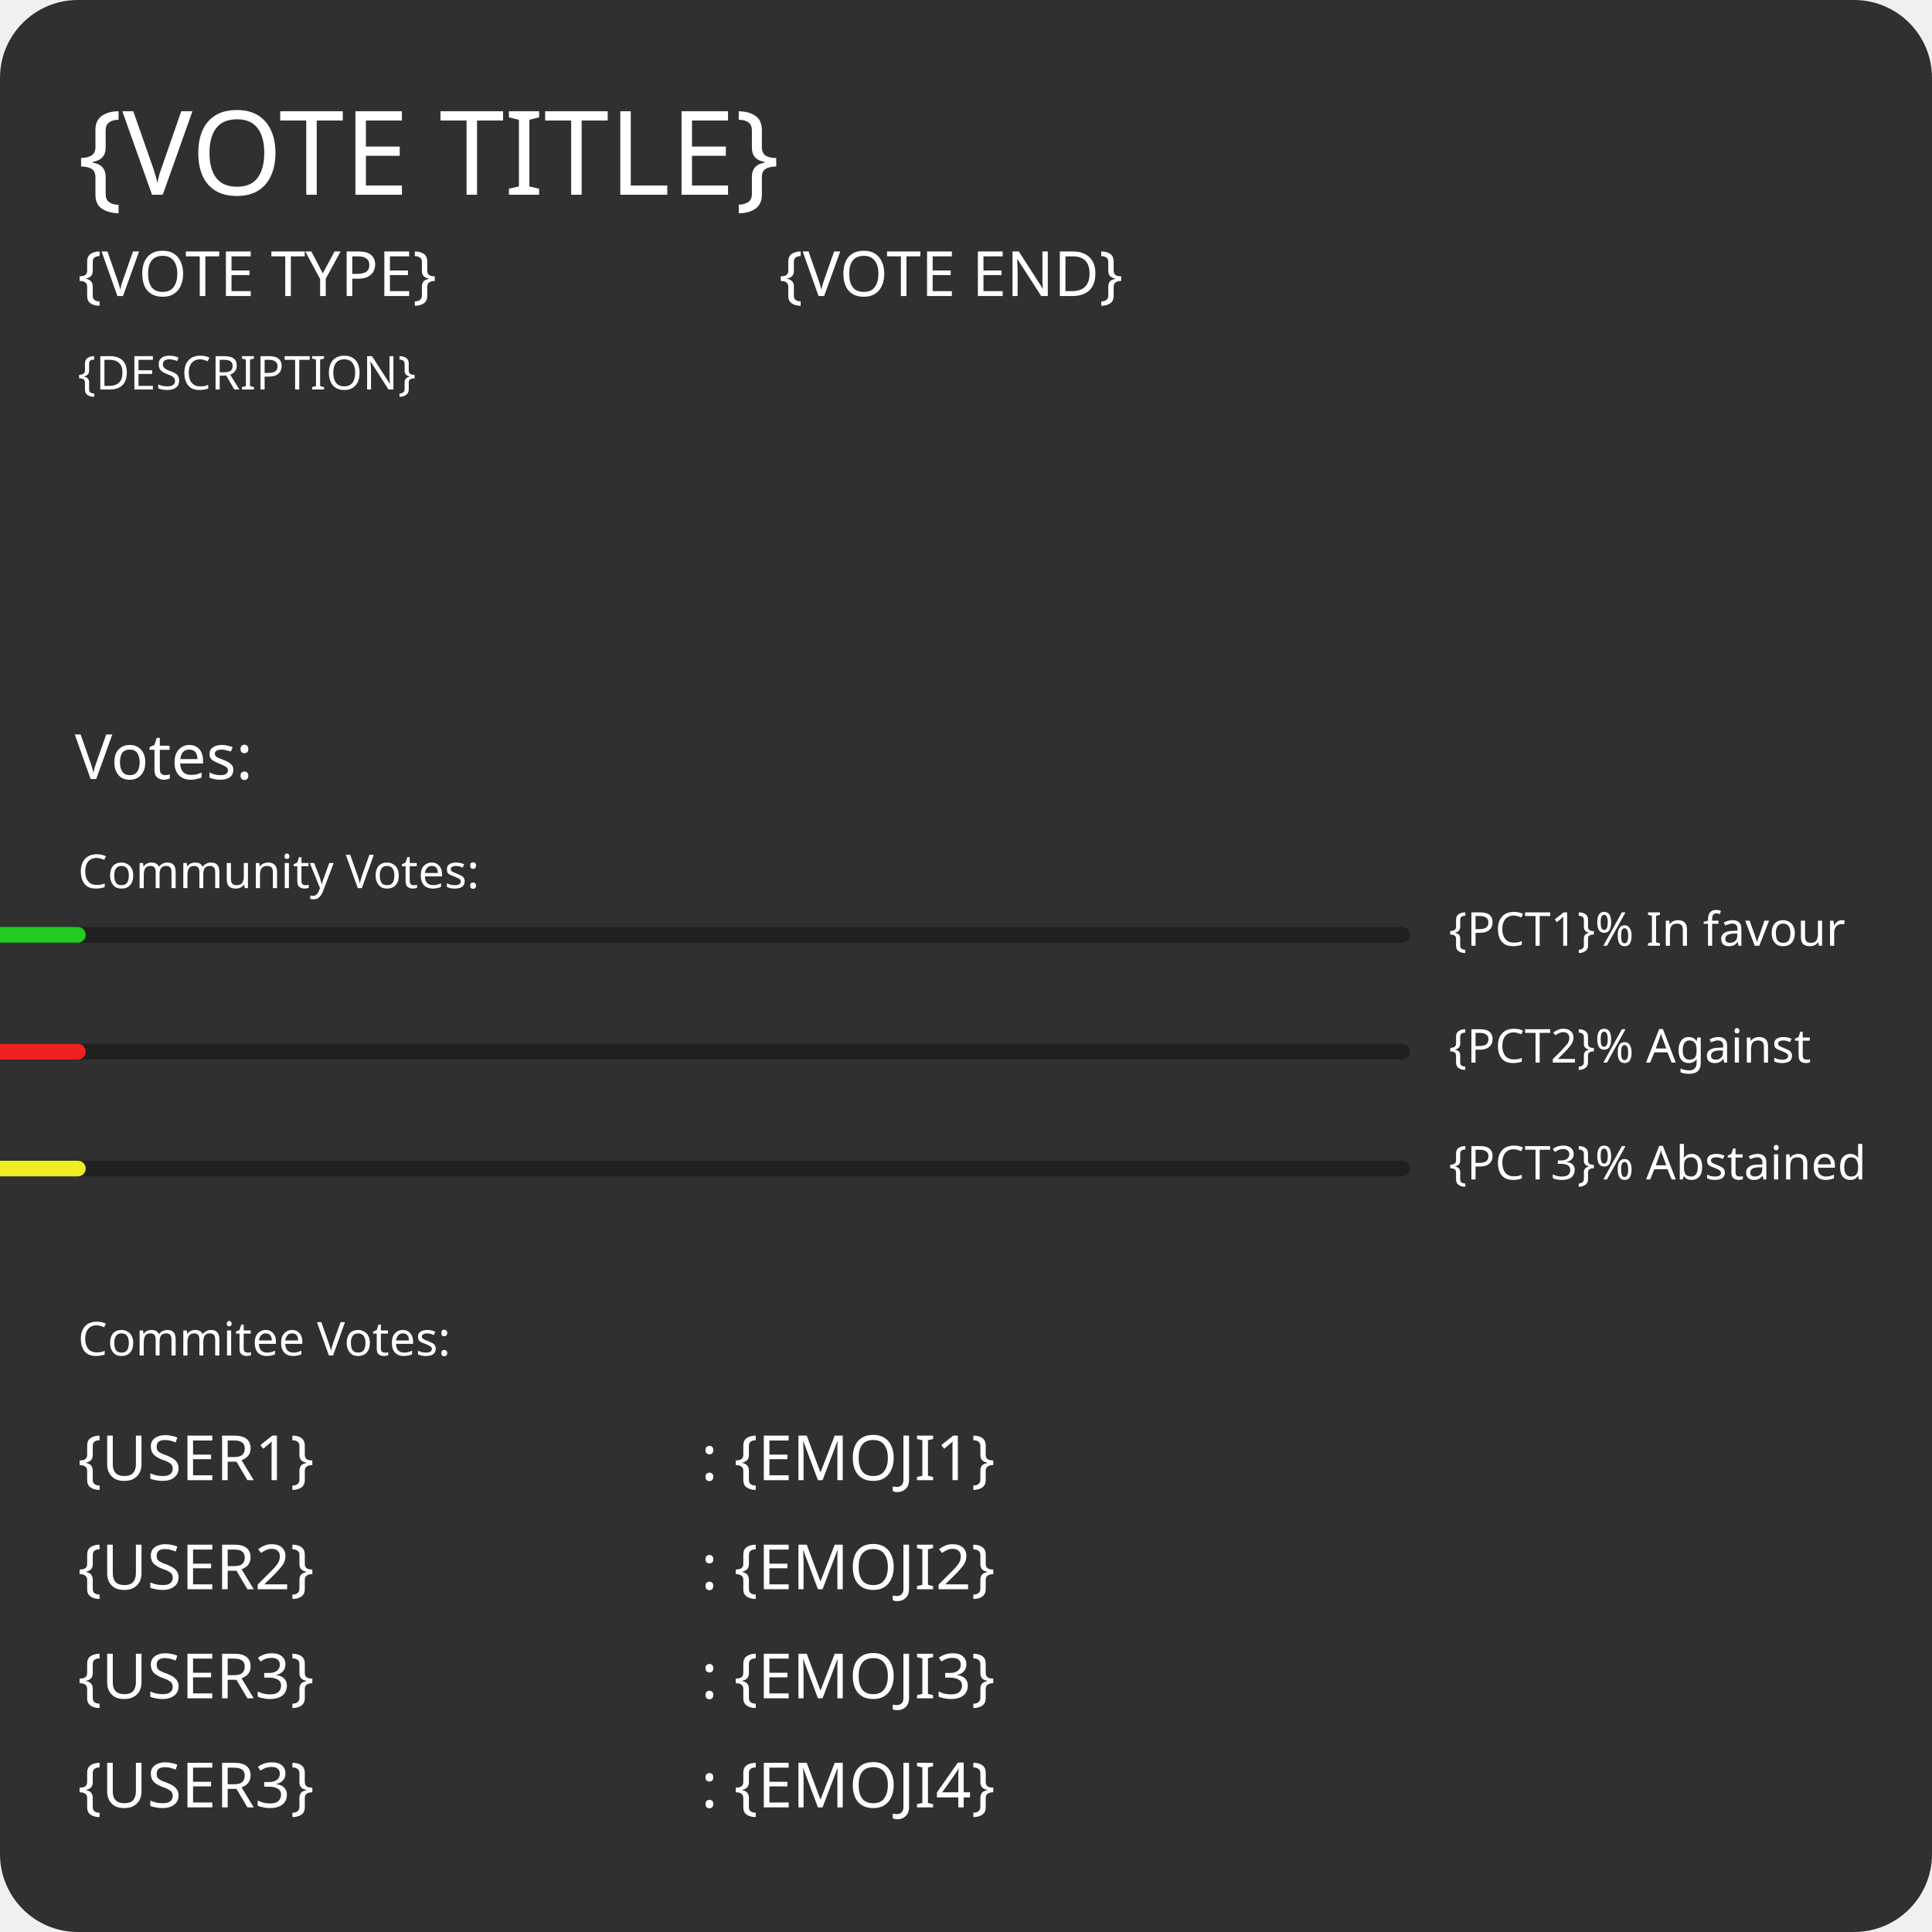
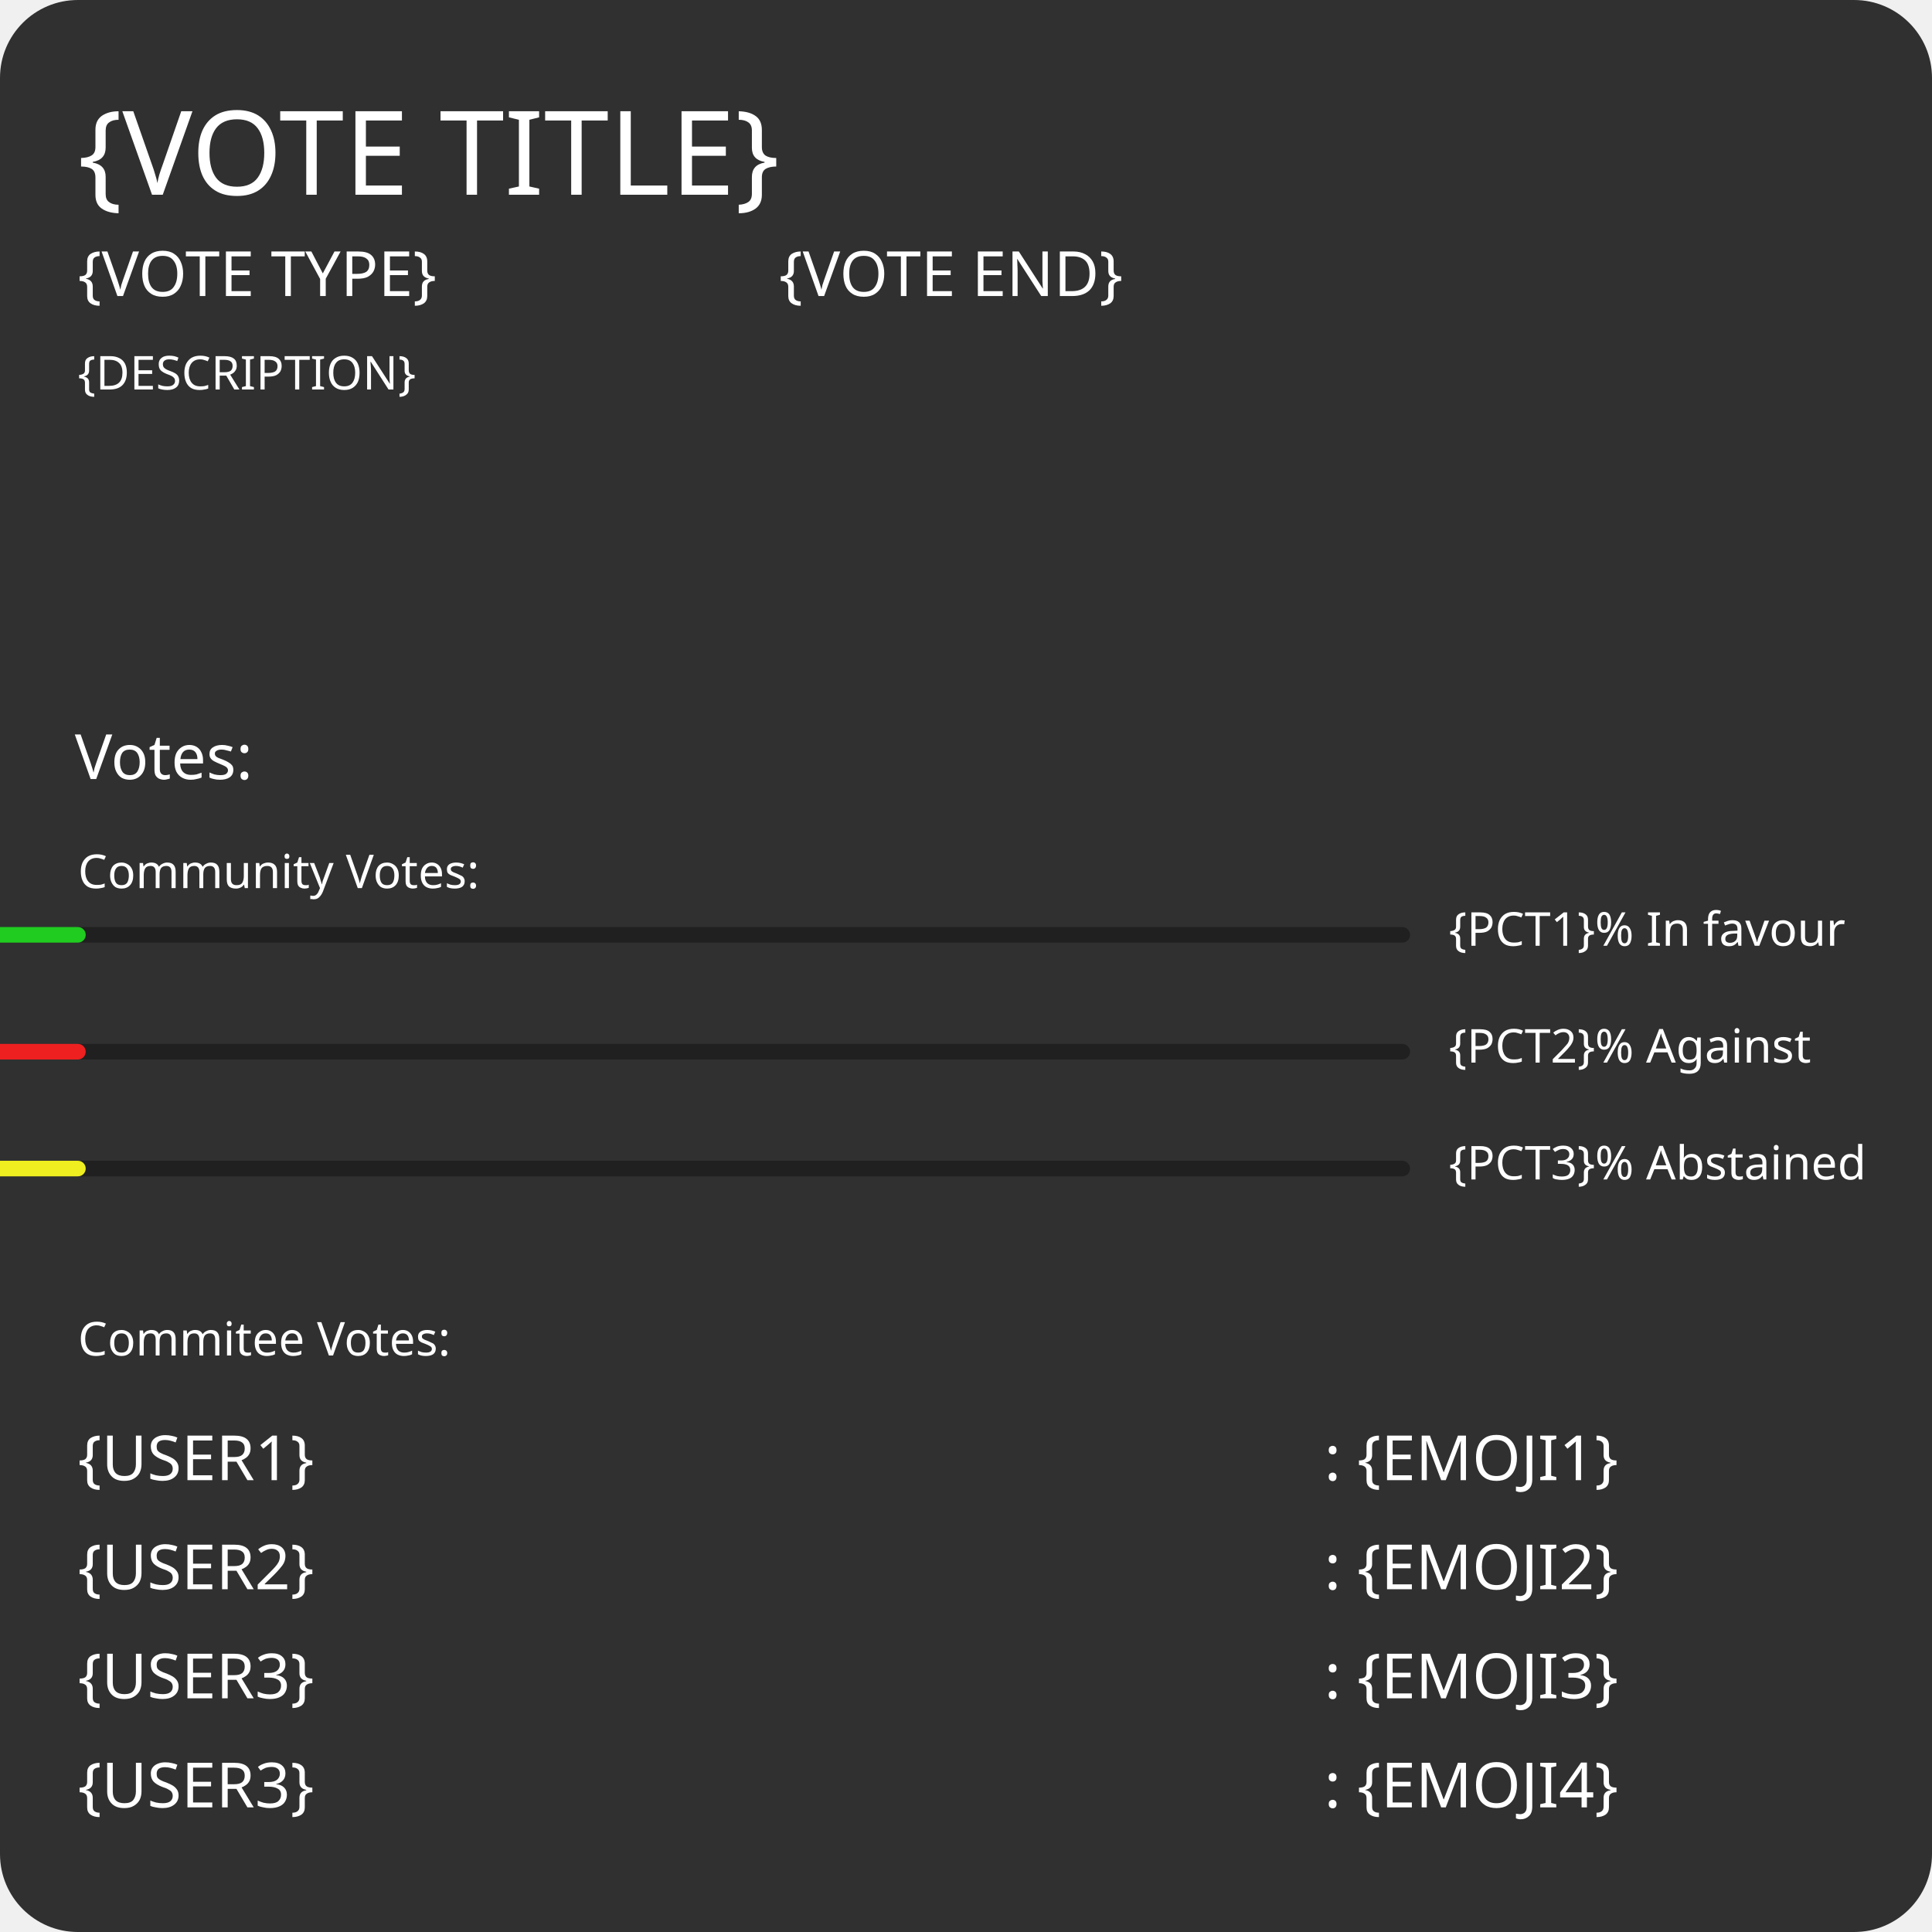
<svg xmlns="http://www.w3.org/2000/svg" width="500" height="500" viewBox="0 0 124 124" fill="none">
  <rect width="124" height="124" rx="5" fill="#303030" />
  
  // Structure and metadata
  <text x="5" y="12.5" style="font: 7.5px sans-serif; fill: white;">{VOTE TITLE}</text>
  <text x="50" y="19" style="font: 4px sans-serif; fill: white;">{VOTE END}</text>
  <text x="5" y="19" style="font: 4px sans-serif; fill: white;">{VOTE TYPE}</text>
  <text x="5" y="25" style="font: 3px sans-serif; fill: white;">{DESCRIPTION}</text>
  
  // Votes
  <text x="4.8" y="50" style="font: 4px sans-serif; fill: white;">Votes: </text>
  <text x="5" y="57" style="font: 3px sans-serif; fill: white;">Community Votes: </text>
  <text x="5" y="87" style="font: 3px sans-serif; fill: white;">Commitee Votes: </text>
  

  // Community vote 5-90
  <line x1="5" y1="60" x2="90" y2="60" stroke-linecap="round" stroke="#202020" />
  <line x1="5" y1="67.5" x2="90" y2="67.5" stroke-linecap="round" stroke="#202020" />
  <line x1="5" y1="75" x2="90" y2="75" stroke-linecap="round" stroke="#202020" />
  <text x="93" y="60.7" style="font: 3px sans-serif; fill: white;">{PCT1}% In favour</text>
  <text x="93" y="68.2" style="font: 3px sans-serif; fill: white;">{PCT2}% Against</text>
  <text x="93" y="75.7" style="font: 3px sans-serif; fill: white;">{PCT3}% Abstained</text>
  <line x1="5" y1="60" x2="{VOTE_PCT_1}" y2="60" stroke-linecap="round" stroke="#20cc20" />
  <line x1="5" y1="67.5" x2="{VOTE_PCT_2}" y2="67.5" stroke-linecap="round" stroke="#ee2020" />
  <line x1="5" y1="75" x2="{VOTE_PCT_3}" y2="75" stroke-linecap="round" stroke="#eeee20" />

  // VC votes 5-90

  <text x="5" y="95" style="font: 4px sans-serif; fill: white;">{USER1}</text>
  <text x="5" y="102" style="font: 4px sans-serif; fill: white;">{USER2}</text>
  <text x="5" y="109" style="font: 4px sans-serif; fill: white;">{USER3}</text>
  <text x="5" y="116" style="font: 4px sans-serif; fill: white;">{USER3}</text>
-   <text x="45" y="95" style="font: 4px sans-serif; fill: white;">: {EMOJI1}</text>
-   <text x="45" y="102" style="font: 4px sans-serif; fill: white;">: {EMOJI2}</text>
-   <text x="45" y="109" style="font: 4px sans-serif; fill: white;">: {EMOJI3}</text>
-   <text x="45" y="116" style="font: 4px sans-serif; fill: white;">: {EMOJI4}</text>
+   <text x="85" y="95" style="font: 4px sans-serif; fill: white;">: {EMOJI1}</text>
+   <text x="85" y="102" style="font: 4px sans-serif; fill: white;">: {EMOJI2}</text>
+   <text x="85" y="109" style="font: 4px sans-serif; fill: white;">: {EMOJI3}</text>
+   <text x="85" y="116" style="font: 4px sans-serif; fill: white;">: {EMOJI4}</text>
</svg>
